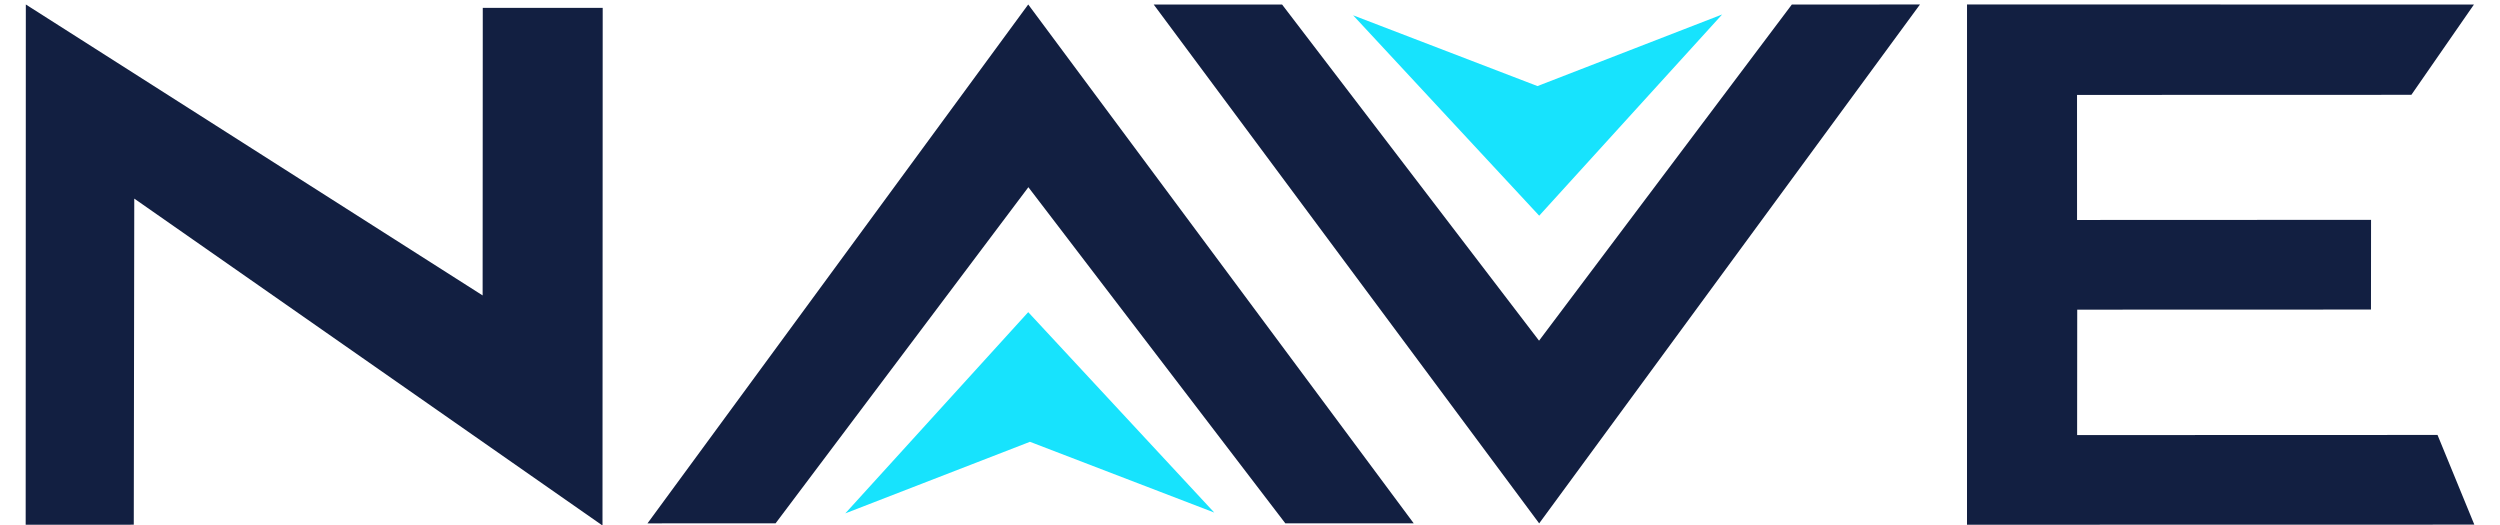
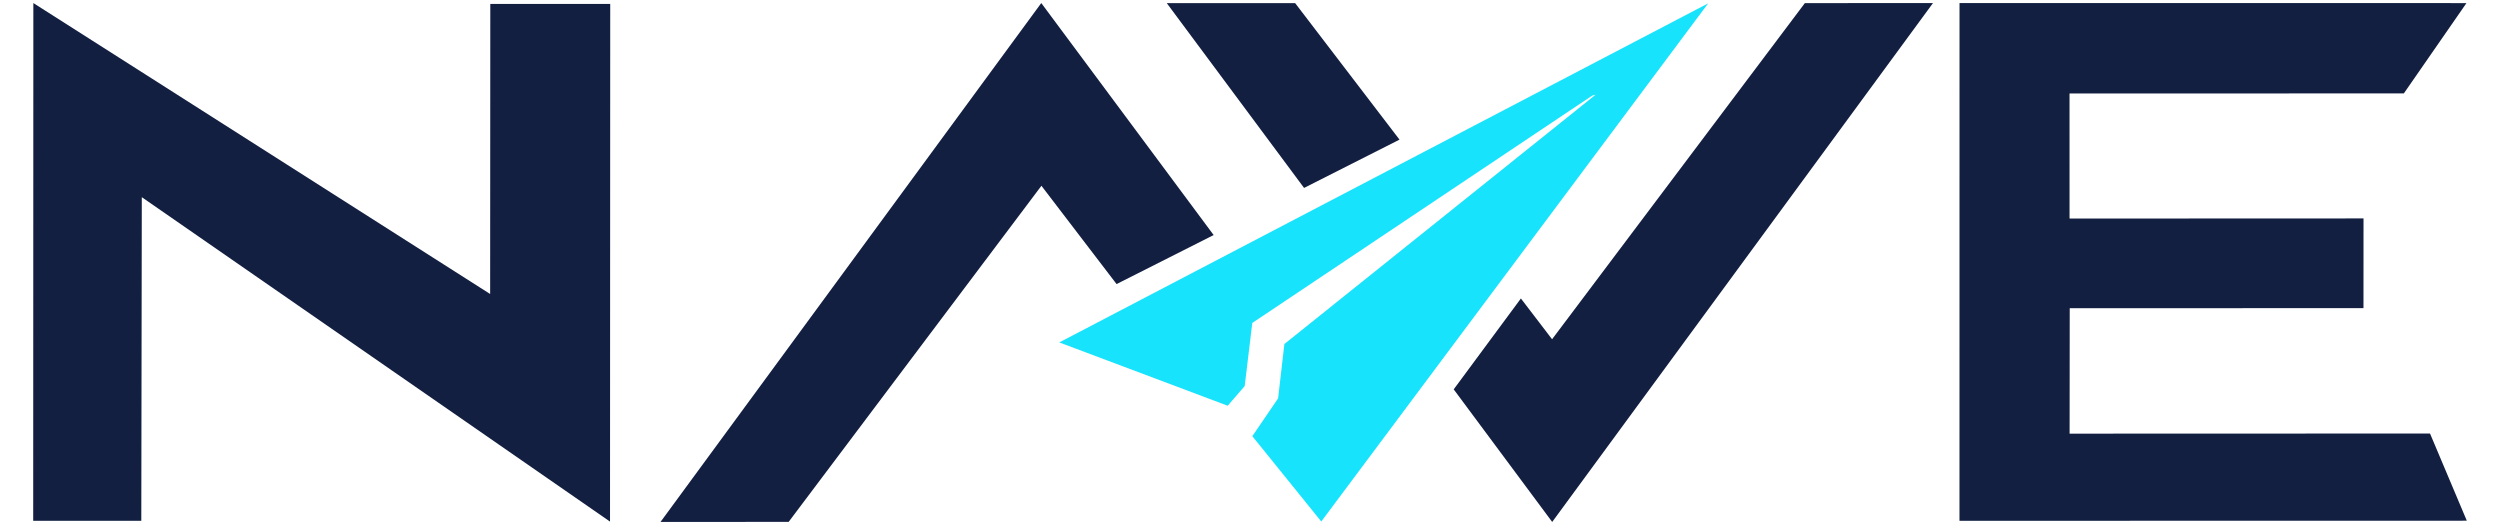
<svg xmlns="http://www.w3.org/2000/svg" id="Layer_1" version="1.1" viewBox="0 0 1000 210">
  <defs>
    <style>
      .st0 {
        fill: #121f41;
      }

      .st1 {
        fill: #17e3fd;
      }
    </style>
  </defs>
-   <polygon class="st0" points="948.39 123.82 830.89 123.86 830.85 174.03 975.01 173.98 989.73 209.85 786.8 209.89 786.81 1.79 989.58 1.81 964.55 37.93 830.81 37.97 830.82 87.99 948.42 87.94 948.39 123.82" />
-   <polygon class="st0" points="53.71 79.44 53.51 209.88 10.27 209.89 10.33 1.79 193.05 118.17 193.11 3.15 241.08 3.15 241 210.21 53.71 79.44" />
-   <g>
-     <polygon class="st0" points="310.24 209.32 258.99 209.35 411.29 1.79 565.49 209.33 514.13 209.33 411.35 74.88 310.24 209.32" />
-     <polygon class="st1" points="411.98 176.72 338.12 205.35 411.29 124.86 485.71 205.03 411.98 176.72" />
-   </g>
-   <g>
-     <polygon class="st0" points="716.73 1.82 767.99 1.79 615.67 209.35 461.48 1.81 512.83 1.81 615.62 136.27 716.73 1.82" />
-     <polygon class="st1" points="614.99 34.43 688.85 5.79 615.68 86.28 541.25 6.12 614.99 34.43" />
-   </g>
+   <polygon class="st0" points="945.39 123.25 827.89 123.29 827.84 173.46 972.01 173.41 986.72 208.28 783.79 208.32 783.81 1.22 986.58 1.24 961.54 37.36 827.81 37.4 827.82 87.42 945.41 87.37 945.39 123.25" />
+   <polygon class="st0" points="56.72 78.87 56.52 208.31 13.28 208.32 13.34 1.22 196.06 117.6 196.12 1.58 244.09 1.58 244.01 208.64 56.72 78.87" />
+   <path class="st1" d="M636.88,38.24l1.36-.36-124.48,99.72-2.52,21.75-10.31,15.12,27.58,34.13L683.27,1.34l-259.56,135.63,67.37,25.32,6.8-7.87,3.03-25.24,135.97-90.94Z" />
+   <polyline class="st0" points="446.63 113.63 416.57 74.31 315.46 208.75 264.2 208.78 416.51 1.22 485.46 94.02" />
+   <polyline class="st0" points="608.36 119.39 620.83 135.7 721.94 1.25 773.2 1.22 620.88 208.78 581.48 155.74" />
+   <polyline class="st0" points="521.63 75.17 466.7 1.24 518.05 1.24 559.8 55.85" />
</svg>
